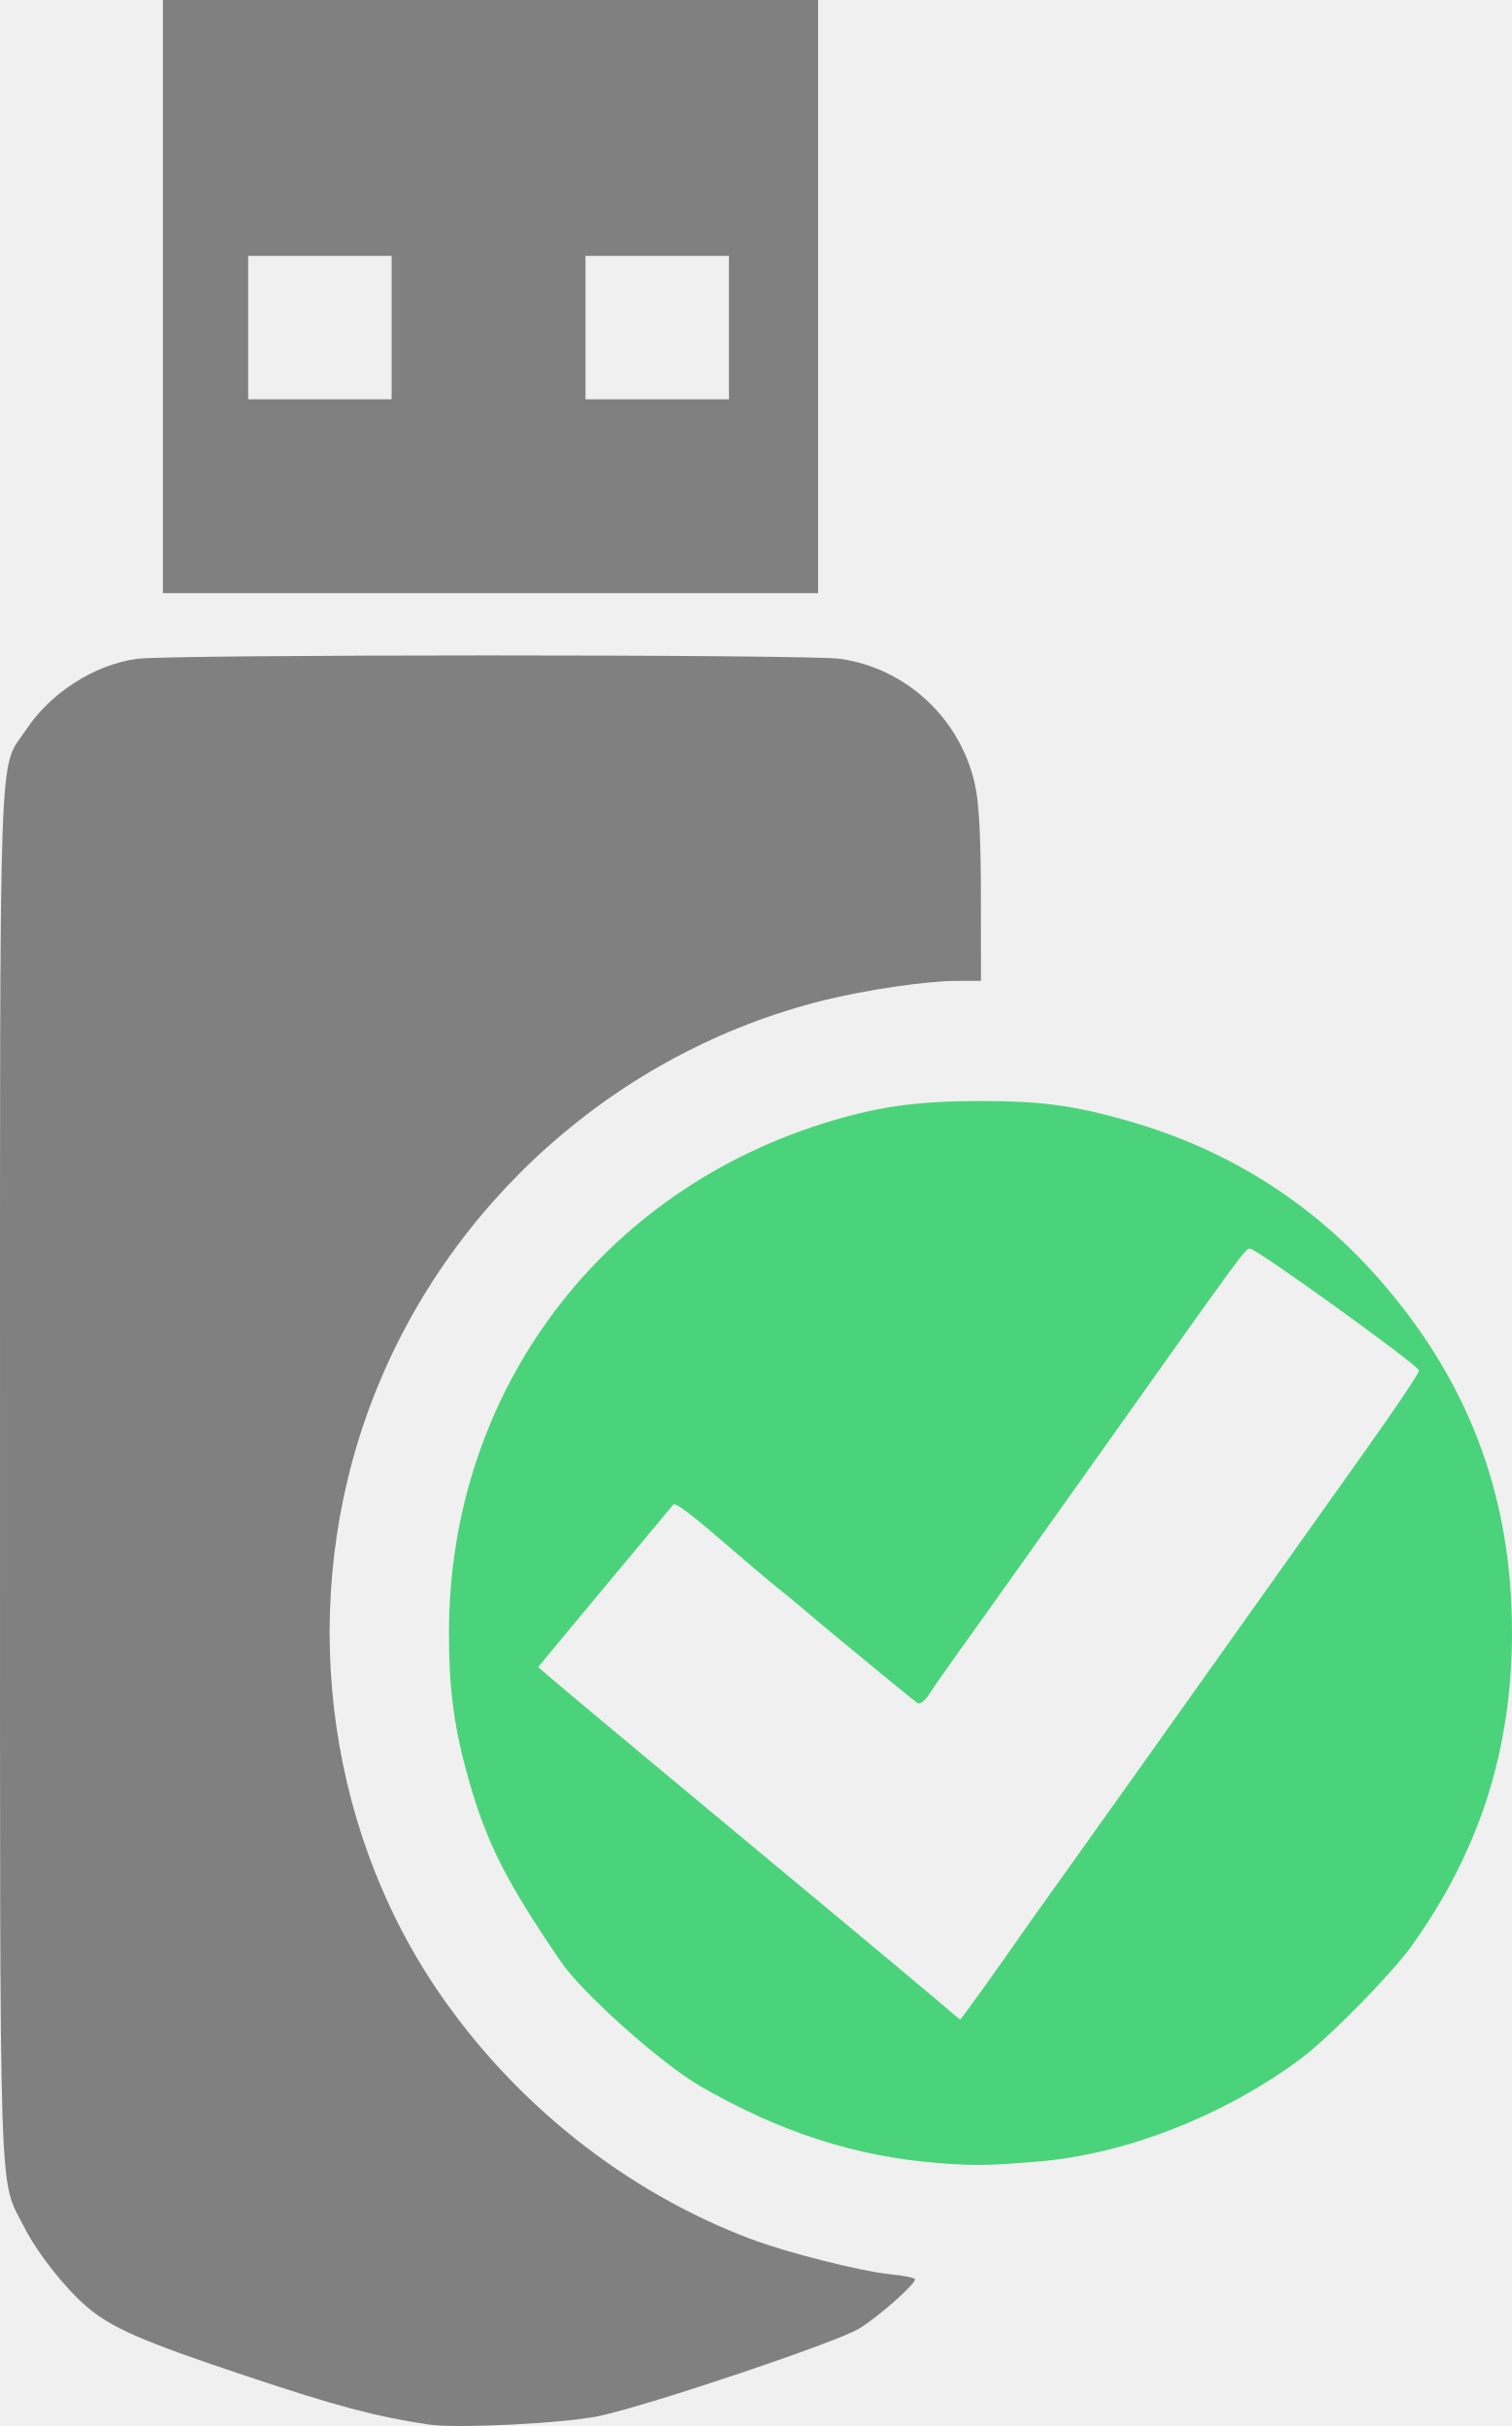
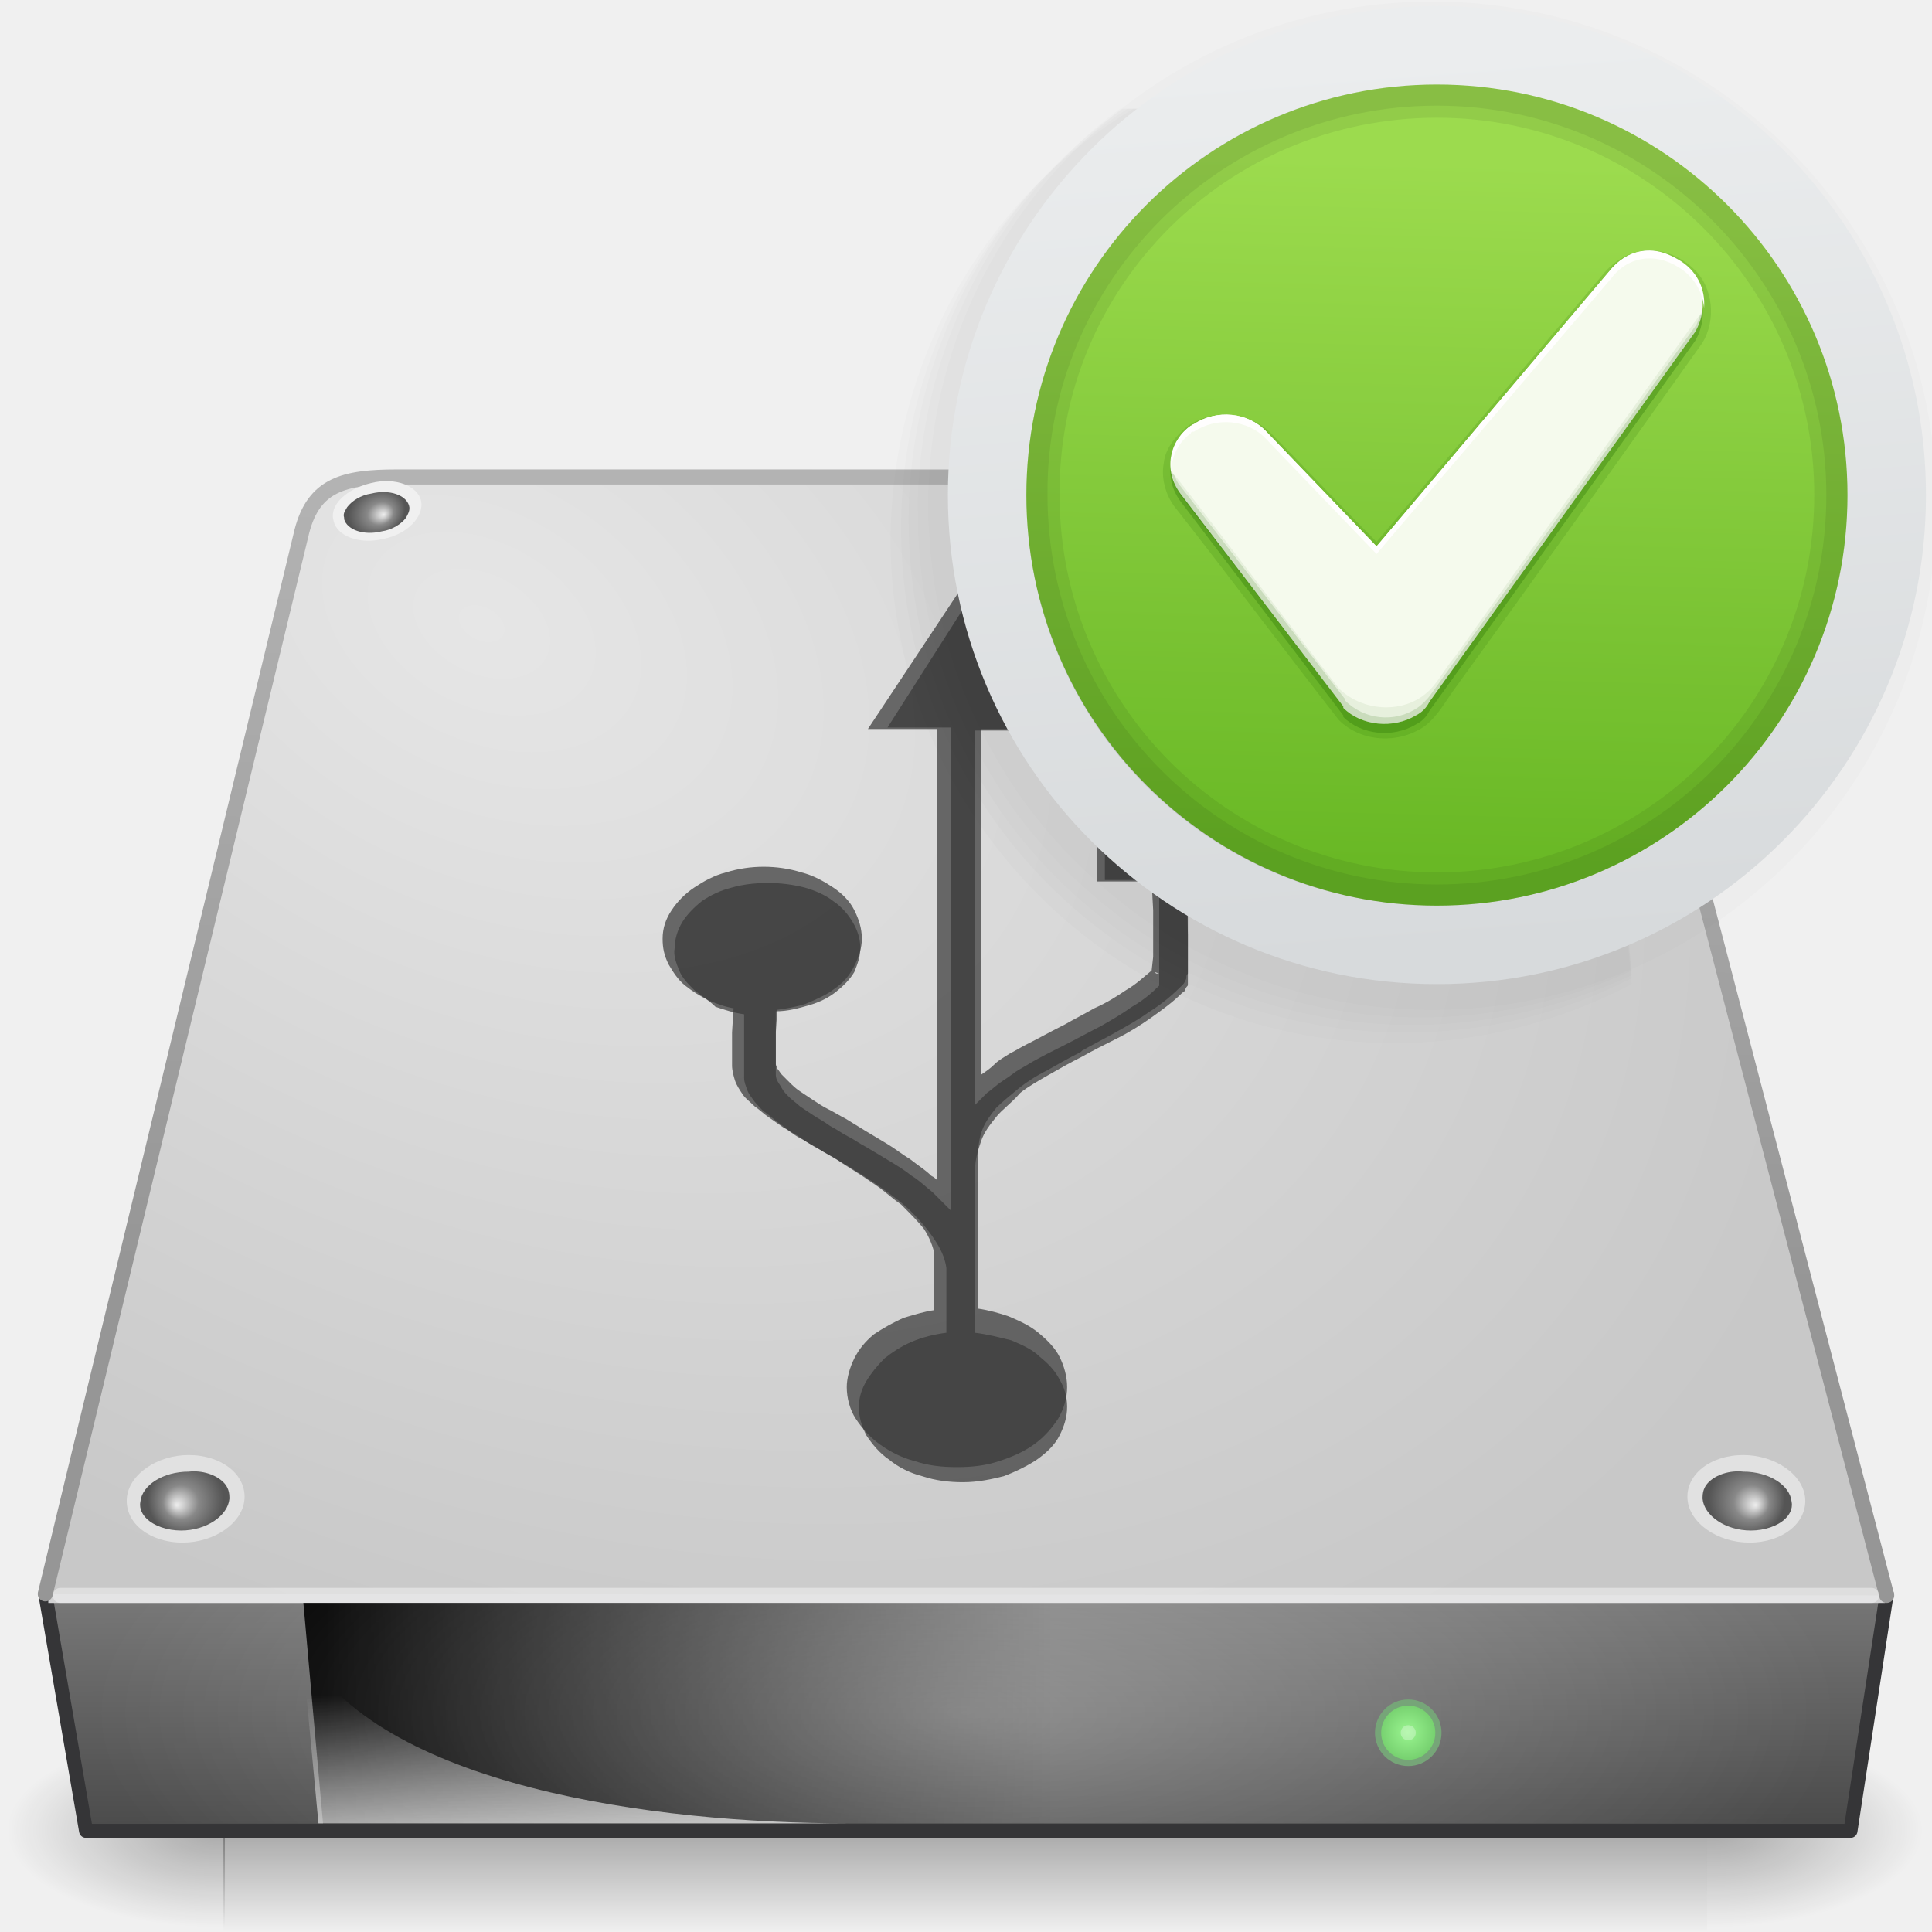
- <svg xmlns="http://www.w3.org/2000/svg" version="1.1" id="svg44" width="389.972" height="625.763" viewBox="0 0 389.972 625.763">
-   <defs id="defs48" />
-   <g id="g52" transform="translate(-19.01225,-1.445312)">
-     <path id="path71" style="fill:#808080" d="M 61.02,1.445 V 77.945 154.445 h 84.5 84.5 V 77.945 1.445 h -84.5 z m 22,66 h 18.5 18.5 v 18.5 18.5 h -18.5 -18.5 V 85.945 Z m 87,0 h 18.5 18.5 v 18.5 18.5 h -18.5 -18.5 V 85.945 Z" />
-     <path id="path65" style="fill:#4bd37b;fill-opacity:1" d="m 272.15,285.445 c -15.922,0 -25.677,1.28 -38.363,5.033 -59.676,17.655 -98.883,69.929 -98.979,131.967 -0.023,14.883 1.347,24.989 5.217,38.5 4.604,16.074 9.639,25.979 23.641,46.5 5.562,8.152 26.004,26.382 36.086,32.182 20.61,11.855 39.895,18.075 61.268,19.758 9.234,0.727 12.789,0.673 25.686,-0.387 22.523,-1.851 47.879,-11.754 67.695,-26.438 7.218,-5.348 23.453,-21.862 28.711,-29.203 17.509,-24.449 25.873,-50.607 25.873,-80.912 0,-34.323 -10.662,-63.391 -32.771,-89.342 -17.691,-20.765 -39.909,-35.03 -66.242,-42.531 -14.031,-3.997 -22.371,-5.127 -37.82,-5.127 z M 341.381,323.5 c 1.573,-0.101 43.639,30.218 43.639,31.453 0,0.667 -6.217,9.939 -13.814,20.604 -7.598,10.664 -23.867,33.564 -36.154,50.889 -12.287,17.325 -29.358,41.32 -37.936,53.322 -8.578,12.003 -16.251,22.803 -17.053,24 -0.802,1.197 -4.117,5.89 -7.367,10.428 -3.25,4.537 -5.97,8.227 -6.043,8.199 -0.073,-0.028 -2.874,-2.391 -6.225,-5.25 -3.351,-2.859 -16.176,-13.575 -28.5,-23.812 -37.96,-31.531 -67.248,-55.948 -70.752,-58.984 l -3.346,-2.898 4.318,-5.252 c 2.375,-2.888 10.144,-12.227 17.266,-20.752 7.122,-8.525 13.083,-15.673 13.246,-15.885 0.511,-0.663 4.537,2.37 13.961,10.518 5.006,4.327 10.789,9.217 12.852,10.867 2.063,1.65 4.267,3.451 4.898,4.002 4.247,3.705 30.368,25.235 31.301,25.799 0.682,0.412 1.985,-0.63 3.193,-2.553 1.123,-1.787 4.007,-5.948 6.408,-9.248 2.401,-3.3 19.376,-27.15 37.723,-53 C 340.012,323.789 340.167,323.578 341.381,323.5 Z" />
-     <path style="fill:#808080" d="m 129.52,626.823 c -13.803,-2.097 -23.589,-4.701 -47,-12.508 -26.963,-8.991 -34.966,-12.493 -41.428,-18.131 -5.635,-4.916 -12.607,-13.844 -15.867,-20.319 -6.618,-13.144 -6.204,-0.192 -6.204,-194.133 0,-195.542 -0.504,-181.169 6.729,-192.065 6.328,-9.534 17.452,-16.678 28.446,-18.267 8.201,-1.186 173.376,-1.197 181.567,-0.012 17.192,2.487 31.154,15.633 34.781,32.749 1,4.719 1.448,13.483 1.46,28.558 l 0.017,21.75 -6.25,0.006 c -7.714,0.007 -23.533,2.327 -34.455,5.053 -53.348,13.314 -97.506,52.802 -116.795,104.441 -18.673,49.991 -12.113,107.412 17.222,150.739 19.71,29.112 48.576,52.066 80.779,64.237 9.442,3.569 28.321,8.348 36.134,9.149 3.501,0.359 6.366,0.944 6.366,1.302 0,1.352 -9.705,9.887 -14.514,12.765 -5.977,3.577 -53.986,19.711 -66.901,22.483 -8.847,1.899 -36.869,3.3 -44.084,2.204 z" id="path56" />
+ <svg xmlns="http://www.w3.org/2000/svg" version="1.1" id="svg2" x="0px" y="0px" viewBox="0 0 128 128" style="enable-background:new 0 0 128 128;" xml:space="preserve">
+   <style type="text/css">
+ 	.st0{opacity:0.3;fill:url(#rect2723_1_);enable-background:new    ;}
+ 	.st1{opacity:0.3;fill:url(#path2725_1_);enable-background:new    ;}
+ 	.st2{opacity:0.3;fill:url(#path2727_1_);enable-background:new    ;}
+ 	.st3{fill:url(#rect6431_1_);stroke:#353537;stroke-width:0.928;stroke-linecap:round;stroke-linejoin:round;}
+ 	.st4{fill:#D2D2D3;}
+ 	.st5{fill:url(#path6345_1_);stroke:url(#path6345_2_);stroke-width:0.996;stroke-linecap:round;stroke-linejoin:round;}
+ 	.st6{opacity:0.4;fill:none;stroke:#FFFFFF;stroke-linecap:round;enable-background:new    ;}
+ 	.st7{fill:#E1E1E1;}
+ 	.st8{fill:url(#path9009_1_);}
+ 	.st9{fill:#F0F0F0;}
+ 	.st10{fill:url(#path9021_1_);}
+ 	.st11{fill:url(#path9027_1_);}
+ 	.st12{fill:url(#rect8993_1_);}
+ 	.st13{opacity:0.811;fill:url(#path8995_1_);enable-background:new    ;}
+ 	.st14{fill:url(#path9093_1_);}
+ 	.st15{opacity:0.3;fill:url(#rect6300-3_1_);enable-background:new    ;}
+ 	.st16{opacity:0.722;fill:#393939;enable-background:new    ;}
+ 	.st17{fill:url(#path4176_1_);stroke:#76A578;stroke-width:0.41;stroke-linecap:round;stroke-linejoin:round;}
+ 	.st18{fill:#FFFFFF;fill-opacity:0.297;}
+ 	.st19{fill-opacity:1.520913e-02;}
+ 	.st20{fill-opacity:1.520912e-02;}
+ 	.st21{fill:url(#path4169_1_);}
+ 	.st22{opacity:0.99;fill:url(#path4297_1_);enable-background:new    ;}
+ 	.st23{fill-opacity:6.844106e-02;}
+ 	.st24{opacity:0.15;fill:#206B00;enable-background:new    ;}
+ 	.st25{opacity:0.3;fill:#206B00;enable-background:new    ;}
+ 	.st26{fill:#F5FAED;}
+ 	.st27{opacity:7.000000e-02;fill:#206B00;enable-background:new    ;}
+ 	.st28{fill:#FFFEFE;}
+ </style>
+   <g id="layer1">
+     <linearGradient id="rect2723_1_" gradientUnits="userSpaceOnUse" x1="2296.072" y1="6712.214" x2="2296.072" y2="6949.242" gradientTransform="matrix(0.2086 0 0 5.625201e-02 -415.0106 -262.9089)">
+       <stop offset="0" style="stop-color:#000000;stop-opacity:0" />
+       <stop offset="0.5" style="stop-color:#000000" />
+       <stop offset="1" style="stop-color:#000000;stop-opacity:0" />
+     </linearGradient>
+     <rect id="rect2723" x="14.8" y="114.7" class="st0" width="98.3" height="13.3" />
+     <radialGradient id="path2725_1_" cx="4248.473" cy="6829.334" r="114.332" gradientTransform="matrix(0.1225 0 0 5.625201e-02 -407.044 -262.9089)" gradientUnits="userSpaceOnUse">
+       <stop offset="0" style="stop-color:#000000" />
+       <stop offset="1" style="stop-color:#000000;stop-opacity:0" />
+     </radialGradient>
+     <path id="path2725" class="st1" d="M113.1,114.7V128c6.2,0,14.9-3,14.9-6.7C128,117.7,121.1,114.7,113.1,114.7z" />
+     <radialGradient id="path2727_1_" cx="-4076.902" cy="6829.334" r="114.332" gradientTransform="matrix(-0.1225 0 0 5.625201e-02 -484.956 -262.9089)" gradientUnits="userSpaceOnUse">
+       <stop offset="0" style="stop-color:#000000" />
+       <stop offset="1" style="stop-color:#000000;stop-opacity:0" />
+     </radialGradient>
+     <path id="path2727" class="st2" d="M14.9,114.7V128C8.7,128,0,125,0,121.3C0,117.7,6.9,114.7,14.9,114.7z" />
+     <linearGradient id="rect6431_1_" gradientUnits="userSpaceOnUse" x1="-297.536" y1="218.655" x2="-297.475" y2="227.439" gradientTransform="matrix(2.7798 0 0 2.0107 891.0825 -334.988)">
+       <stop offset="0" style="stop-color:#7A7A7A" />
+       <stop offset="1" style="stop-color:#474747" />
+     </linearGradient>
+     <path id="rect6431" class="st3" d="M3,105.6h122l-2.4,15.7H5.7L3,105.6L3,105.6z" />
+     <rect id="rect6381" x="3.2" y="103.5" class="st4" width="121.7" height="2.7" />
+     <radialGradient id="path6345_1_" cx="-354.272" cy="38.291" r="22.495" gradientTransform="matrix(3.8158 1.955 -1.2975 2.592 1433.422 634.684)" gradientUnits="userSpaceOnUse">
+       <stop offset="0" style="stop-color:#E6E6E6" />
+       <stop offset="1" style="stop-color:#C8C8C8" />
+     </radialGradient>
+     <linearGradient id="path6345_2_" gradientUnits="userSpaceOnUse" x1="-301.9" y1="157.443" x2="-301.647" y2="138.105" gradientTransform="matrix(2.7717 0 0 2.8041 901.0489 -356.9253)">
+       <stop offset="0" style="stop-color:#969696" />
+       <stop offset="1" style="stop-color:#B4B4B4" />
+     </linearGradient>
+     <path id="path6345" class="st5" d="M125,105.7l-18.4-70.5c-0.5-2-3.2-3.6-5.5-3.6H26.3c-3.5,0-5.5,0.5-6.3,3.6L3,105.6" />
+     <path id="path7046" class="st6" d="M124,105.7H4" />
+     <path id="path9007" class="st7" d="M16.2,99.3c-0.1,1.6-2,2.9-4.1,2.9c-2.2,0-3.8-1.3-3.7-2.9s2-2.9,4.1-2.9   C14.7,96.4,16.3,97.7,16.2,99.3L16.2,99.3z" />
+     <radialGradient id="path9009_1_" cx="-904.715" cy="463.85" r="2.502" fx="-904.128" fy="464.252" gradientTransform="matrix(-1.0069 0 0 0.9756 -898.6661 -353.204)" gradientUnits="userSpaceOnUse">
+       <stop offset="0" style="stop-color:#EEEEEE" />
+       <stop offset="0.16" style="stop-color:#CECECE" />
+       <stop offset="0.468" style="stop-color:#888888" />
+       <stop offset="1" style="stop-color:#555555" />
+     </radialGradient>
+     <path id="path9009" class="st8" d="M14.8,98.2c0.2,0.2,0.4,0.5,0.4,1v0.1c-0.1,1.1-1.5,2.1-3.2,2.1c-0.9,0-1.8-0.3-2.3-0.8   c-0.2-0.2-0.5-0.6-0.4-1.1c0.1-1.1,1.5-2,3.2-2C13.4,97.4,14.3,97.7,14.8,98.2L14.8,98.2L14.8,98.2L14.8,98.2z" />
+     <path id="path9019" class="st9" d="M22.1,34.5c0.2,1,1.7,1.6,3.3,1.2c1.6-0.3,2.7-1.5,2.5-2.5s-1.7-1.6-3.3-1.2   C22.9,32.4,21.8,33.5,22.1,34.5z" />
+     <radialGradient id="path9021_1_" cx="205.115" cy="818.897" r="2.501" fx="205.702" fy="819.299" gradientTransform="matrix(0.7478 -0.1586 8.422800e-02 0.63 -197.3979 -449.4363)" gradientUnits="userSpaceOnUse">
+       <stop offset="0" style="stop-color:#EEEEEE" />
+       <stop offset="0.16" style="stop-color:#CECECE" />
+       <stop offset="0.468" style="stop-color:#888888" />
+       <stop offset="1" style="stop-color:#555555" />
+     </radialGradient>
+     <path id="path9021" class="st10" d="M23,33.6c-0.1,0.2-0.3,0.4-0.2,0.7c0,0,0,0,0,0.1c0.2,0.7,1.3,1.1,2.5,0.8   c0.7-0.1,1.3-0.5,1.6-0.9c0.1-0.2,0.3-0.5,0.2-0.8c-0.2-0.7-1.3-1.1-2.5-0.8C23.9,32.8,23.3,33.2,23,33.6L23,33.6L23,33.6z" />
+     <path id="path9025" class="st7" d="M98.2,33.4c0,1,1.3,2.1,2.9,2.4c1.6,0.3,3-0.3,3-1.3s-1.3-2.1-2.9-2.4   C99.5,31.8,98.2,32.4,98.2,33.4z" />
+     <radialGradient id="path9027_1_" cx="319.353" cy="518.236" r="2.502" fx="319.94" fy="518.638" gradientTransform="matrix(0.7565 0.1411 -7.792703e-02 0.613 -100.1163 -328.8096)" gradientUnits="userSpaceOnUse">
+       <stop offset="0" style="stop-color:#EEEEEE" />
+       <stop offset="0.16" style="stop-color:#CECECE" />
+       <stop offset="0.468" style="stop-color:#888888" />
+       <stop offset="1" style="stop-color:#555555" />
+     </radialGradient>
+     <path id="path9027" class="st11" d="M99.3,32.9c-0.2,0.1-0.4,0.3-0.4,0.6c0,0,0,0,0,0.1c0,0.7,1,1.5,2.2,1.7   c0.7,0.1,1.4,0.1,1.8-0.2c0.2-0.1,0.4-0.3,0.4-0.6c0-0.7-1-1.5-2.2-1.7C100.4,32.5,99.7,32.6,99.3,32.9L99.3,32.9L99.3,32.9   L99.3,32.9z" />
+     <linearGradient id="rect8993_1_" gradientUnits="userSpaceOnUse" x1="-321.419" y1="167.667" x2="-304.217" y2="167.667" gradientTransform="matrix(2.8154 0 0 2.6966 926.3511 -338.6319)">
+       <stop offset="0" style="stop-color:#000000" />
+       <stop offset="1" style="stop-color:#000000;stop-opacity:0" />
+     </linearGradient>
+     <path id="rect8993" class="st12" d="M20.1,106.2h49.8v14.6H21.4L20.1,106.2z" />
+     <linearGradient id="path8995_1_" gradientUnits="userSpaceOnUse" x1="-311.905" y1="156.44" x2="-311.96" y2="153.076" gradientTransform="matrix(2.7759 0 0 2.9914 903.975 -345.8907)">
+       <stop offset="0" style="stop-color:#EEEEEE" />
+       <stop offset="1" style="stop-color:#EEEEEE;stop-opacity:0" />
+     </linearGradient>
+     <path id="path8995" class="st13" d="M21.1,120.8L20,109.1c5,9.3,23.5,11.7,36.1,11.7H21.1L21.1,120.8z" />
+     <path id="path9091" class="st7" d="M111.8,99.3c0.1,1.6,2,2.9,4.1,2.9c2.2,0,3.8-1.3,3.7-2.9c-0.1-1.6-2-2.9-4.1-2.9   C113.3,96.4,111.7,97.7,111.8,99.3L111.8,99.3z" />
+     <radialGradient id="path9093_1_" cx="108.318" cy="463.85" r="2.502" fx="108.906" fy="464.252" gradientTransform="matrix(1.0069 0 0 0.9756 6.6661 -353.204)" gradientUnits="userSpaceOnUse">
+       <stop offset="0" style="stop-color:#EEEEEE" />
+       <stop offset="0.16" style="stop-color:#CECECE" />
+       <stop offset="0.468" style="stop-color:#888888" />
+       <stop offset="1" style="stop-color:#555555" />
+     </radialGradient>
+     <path id="path9093" class="st14" d="M113.2,98.2c-0.2,0.2-0.4,0.5-0.4,1v0.1c0.1,1.1,1.5,2.1,3.2,2.1c0.9,0,1.8-0.3,2.3-0.8   c0.2-0.2,0.5-0.6,0.4-1.1c-0.1-1.1-1.5-2-3.2-2C114.6,97.4,113.7,97.7,113.2,98.2L113.2,98.2L113.2,98.2L113.2,98.2z" />
+     <radialGradient id="rect6300-3_1_" cx="-304.475" cy="375.186" r="20.497" gradientTransform="matrix(2.8095 0 0 1.0714 919.4224 -288.4914)" gradientUnits="userSpaceOnUse">
+       <stop offset="0" style="stop-color:#FFFFFF" />
+       <stop offset="1" style="stop-color:#FFFFFF;stop-opacity:0" />
+     </radialGradient>
+     <rect id="rect6300-3" x="6.4" y="106.2" class="st15" width="115.2" height="14.6" />
+   </g>
+   <g>
+     <path class="st16" d="M83.8,58.4l-0.1-8h-11v8h3.6l0.1,1.9c0,0.2,0,0.4,0,0.7c0,0.2,0,0.4,0,0.7c0,0.2,0,0.4,0,0.6   c0,0.2,0,0.4,0,0.6c0,0.2,0,0.4,0,0.5l-0.1,0.9l0,0c-0.5,0.4-1,0.9-1.7,1.3c-0.6,0.4-1.2,0.8-2.1,1.2c-0.7,0.4-1.3,0.7-2,1.1   L70.3,68c-0.8,0.4-1.5,0.8-2.3,1.2c-0.4,0.2-0.7,0.4-1.1,0.6c-0.3,0.2-0.7,0.4-1,0.7S65.3,71,65,71.2V48.3h4.8l-6-9.5l-6.3,9.5h4.6   v29.9c-0.1-0.1-0.2-0.2-0.4-0.3c-0.4-0.4-0.9-0.7-1.4-1.1c-0.5-0.3-1-0.7-1.5-1s-1-0.6-1.5-0.9L56,74.1c-0.4-0.2-0.7-0.4-1.1-0.6   c-0.4-0.2-0.7-0.4-1-0.6s-0.6-0.4-0.9-0.6c-0.3-0.2-0.5-0.4-0.7-0.6s-0.3-0.3-0.5-0.5c-0.1-0.1-0.2-0.3-0.3-0.4   c0-0.1-0.1-0.2-0.1-0.3c0-0.4,0-0.8,0-1.1c0-0.3,0-0.7,0-1l0.1-1.5c0.7-0.1,1.3-0.2,1.9-0.4c0.7-0.3,1.4-0.6,1.9-1   c0.6-0.4,1-0.9,1.3-1.5s0.5-1.2,0.5-1.8c0-0.7-0.2-1.3-0.5-1.9c-0.3-0.6-0.8-1.1-1.4-1.5c-0.6-0.4-1.3-0.8-2.1-1   c-1.6-0.5-3.4-0.5-5,0c-0.8,0.2-1.5,0.6-2.1,1s-1.1,0.9-1.5,1.5s-0.6,1.2-0.6,1.9c0,0.6,0.1,1.1,0.4,1.7c0.3,0.5,0.6,1,1.1,1.4   s1,0.7,1.6,1c0.5,0.2,1,0.4,1.6,0.5l-0.1,1.6c0,0.3,0,0.7,0,1c0,0.4,0,0.7,0,1.2c0,0.3,0.1,0.7,0.2,1c0.1,0.3,0.3,0.6,0.5,0.9   s0.5,0.5,0.8,0.8c0.3,0.2,0.6,0.5,0.9,0.7c0.3,0.2,0.7,0.5,1,0.7c0.4,0.2,0.7,0.5,1.1,0.7c0.4,0.2,0.8,0.5,1.2,0.7l1.2,0.7   c0.9,0.6,1.6,1,2.3,1.5c0.8,0.5,1.4,1.1,2,1.5c0.6,0.6,1.1,1.1,1.5,1.6c0.4,0.6,0.6,1.2,0.7,1.6v3.8c-0.7,0.1-1.3,0.3-2,0.5   c-0.7,0.3-1.4,0.7-2,1.1c-0.6,0.5-1,1-1.3,1.6s-0.5,1.3-0.5,1.9c0,0.7,0.2,1.5,0.6,2.1c0.4,0.6,0.9,1.2,1.6,1.7   c0.7,0.5,1.5,0.9,2.3,1.1c0.9,0.3,1.8,0.4,2.8,0.4s1.9-0.1,2.8-0.4s1.6-0.6,2.3-1.1c0.7-0.5,1.2-1.1,1.6-1.7   c0.4-0.7,0.6-1.4,0.6-2.1s-0.2-1.4-0.5-2s-0.8-1.1-1.4-1.6s-1.3-0.8-2-1.1c-0.6-0.2-1.3-0.4-2-0.5v-3.9v-6.3c0-0.6,0.1-1.2,0.3-1.7   c0.2-0.5,0.5-0.9,0.9-1.4c0.4-0.4,0.9-0.8,1.5-1.3c0.5-0.4,1.1-0.8,1.9-1.2c0.7-0.4,1.4-0.8,2.2-1.2l0.1-0.1   c0.7-0.4,1.5-0.8,2.2-1.2c0.9-0.5,1.6-0.9,2.3-1.4c0.8-0.5,1.5-1.1,2.1-1.7c0.1-0.1,0.2-0.2,0.2-0.3c0.1-0.1,0.1-0.2,0.1-0.3   c0-0.1,0.1-0.2,0.1-0.2v-0.2c0-0.1,0-0.2,0-0.2c0-0.1,0-0.2,0-0.3v-0.6c0-0.2,0-0.4,0-0.6c0-0.2,0-0.4,0-0.7L78.6,58h5.2V58.4z    M76.8,58.1L76.8,58.1L76.8,58.1L76.8,58.1z M76.8,64.5h-0.2l-0.1-0.1L76.8,64.5z" />
+     <path class="st16" d="M63.9,40.2l5.1,8.2h-4.4v24.8c0.3-0.3,0.5-0.5,0.8-0.8c0.3-0.2,0.6-0.5,0.9-0.7s0.6-0.4,1-0.7   c0.3-0.2,0.7-0.4,1-0.6c0.7-0.4,1.5-0.8,2.3-1.2c0.8-0.4,1.5-0.8,2.3-1.2c0.7-0.4,1.4-0.8,2.1-1.3c0.7-0.4,1.3-0.9,1.8-1.4l0,0   c0,0,0,0,0-0.1v-0.1V65c0-0.1,0-0.1,0-0.2s0-0.1,0-0.2s0-0.2,0-0.2c0-0.1,0-0.2,0-0.3c0-0.2,0-0.4,0-0.6c0-0.2,0-0.4,0-0.6   c0-0.2,0-0.4,0-0.7c0-0.2,0-0.4,0-0.7c0-0.2,0-0.5,0-0.7s0-0.4,0-0.7c0-0.2,0-0.4,0-0.6c0-0.2,0-0.4,0-0.6c0-0.1,0-0.1,0-0.2   c0-0.1,0-0.1,0-0.2v-0.1v-0.1h-3.6v-7.1h10l0.1,7.1h-4.6c0,0.1,0,0.1,0,0.1v0.1v0.1c0,0.1,0,0.1,0,0.2c0,0.2,0,0.4,0,0.6   c0,0.2,0,0.4,0,0.6c0,0.2,0,0.4,0,0.7c0,0.2,0,0.5,0,0.7s0,0.5,0,0.7s0,0.5,0,0.7s0,0.4,0,0.6c0,0.2,0,0.4,0,0.6c0,0.1,0,0.2,0,0.3   c0,0.1,0,0.2,0,0.3c0,0.1,0,0.2,0,0.2c0,0.1,0,0.2,0,0.2c0,0.1,0,0.1,0,0.2s0,0.1-0.1,0.2c0,0.1-0.1,0.1-0.1,0.2s-0.1,0.1-0.2,0.2   c-0.6,0.6-1.3,1.1-2,1.6s-1.5,1-2.3,1.4s-1.6,0.8-2.3,1.2c-0.8,0.4-1.5,0.8-2.2,1.2c-0.7,0.4-1.4,0.8-1.9,1.2   C67,73.1,66.4,73.5,66,74s-0.8,1-1,1.6s-0.4,1.2-0.4,1.9v6.4v4.4c0.8,0.1,1.6,0.3,2.4,0.5c0.7,0.3,1.4,0.6,1.9,1.1   c0.5,0.4,1,0.9,1.3,1.5c0.3,0.5,0.5,1.1,0.5,1.8c0,0.7-0.2,1.3-0.5,1.9s-0.8,1.1-1.5,1.6c-0.6,0.4-1.4,0.8-2.2,1.1   c-0.8,0.2-1.7,0.4-2.7,0.4c-0.9,0-1.8-0.1-2.7-0.4c-0.8-0.2-1.6-0.6-2.2-1.1c-0.6-0.4-1.1-1-1.5-1.6c-0.3-0.6-0.5-1.2-0.5-1.9   c0-0.6,0.2-1.2,0.5-1.7s0.7-1,1.2-1.5c0.5-0.4,1.1-0.8,1.8-1.1c0.7-0.3,1.5-0.5,2.3-0.6V84c-0.1-0.7-0.4-1.3-0.8-1.9   c-0.4-0.6-0.9-1.2-1.5-1.8c-0.6-0.6-1.3-1.1-2-1.6s-1.5-1-2.3-1.5c-0.4-0.2-0.8-0.5-1.2-0.7s-0.8-0.5-1.2-0.7s-0.7-0.5-1.1-0.7   c-0.4-0.2-0.7-0.5-1-0.7s-0.6-0.5-0.9-0.7c-0.3-0.2-0.5-0.5-0.7-0.7c-0.2-0.3-0.4-0.5-0.5-0.8s-0.2-0.5-0.2-0.8c0-0.4,0-0.8,0-1.2   c0-0.4,0-0.7,0-1s0-0.6,0-1c0-0.3,0-0.7,0-1c-0.7-0.1-1.3-0.3-1.9-0.5C47,66.3,46.5,66,46,65.6c-0.4-0.4-0.8-0.8-1-1.3   s-0.4-1-0.3-1.5c0-0.6,0.2-1.2,0.5-1.7s0.8-1,1.3-1.4c0.6-0.4,1.2-0.7,2-0.9c0.7-0.2,1.5-0.3,2.4-0.3c0.8,0,1.6,0.1,2.4,0.3   c0.7,0.2,1.4,0.5,1.9,0.9c0.6,0.4,1,0.9,1.3,1.4s0.5,1.1,0.5,1.7c0,0.6-0.2,1.1-0.4,1.6c-0.3,0.5-0.7,0.9-1.2,1.3s-1.1,0.7-1.8,0.9   c-0.7,0.2-1.4,0.4-2.2,0.4c0,0.4,0,0.7,0,1s0,0.6,0,1c0,0.3,0,0.6,0,1c0,0.3,0,0.7,0,1.1c0,0.2,0,0.3,0.1,0.5s0.2,0.3,0.3,0.5   s0.3,0.4,0.5,0.6s0.5,0.4,0.7,0.6c0.3,0.2,0.6,0.4,0.9,0.6c0.3,0.2,0.7,0.4,1.1,0.7c0.4,0.2,0.8,0.5,1.2,0.7s0.8,0.5,1.2,0.7   c0.5,0.3,1,0.6,1.5,0.9s1,0.6,1.5,1c0.5,0.3,0.9,0.7,1.4,1.1c0.4,0.4,0.8,0.8,1.2,1.2v-32h-4.2L63.9,40.2z" />
+   </g>
+   <radialGradient id="path4176_1_" cx="240.345" cy="564.225" r="2.397" gradientTransform="matrix(0.8198 0 0 0.8198 -103.7713 -347.7929)" gradientUnits="userSpaceOnUse">
+     <stop offset="0" style="stop-color:#9AF590" />
+     <stop offset="1" style="stop-color:#74CE6D" />
+   </radialGradient>
+   <circle id="path4176" class="st17" cx="93.3" cy="114.8" r="2" />
+   <circle id="path4188" class="st18" cx="93.3" cy="114.8" r="0.5" />
+   <g id="g4195">
+     <circle id="circle4183" class="st19" cx="94.9" cy="33.5" r="33.4" />
+     <path id="circle4187" class="st20" d="M74.2,7.2C65.8,13.5,60.8,23.4,60.8,34c0,18.4,14.9,33.4,33.4,33.4l0,0   c4.8,0,9.5-1.1,13.9-3.1l-5.2-52.4c-0.3-2.6-2.1-4.7-4.7-4.7C98.2,7.2,74.2,7.2,74.2,7.2z" />
+     <path id="circle4191" class="st20" d="M74.7,7.2c-9.4,6.2-15,16.6-15,27.8c0,18.4,14.9,33.4,33.4,33.4l0,0c5.2,0,10.3-1.2,15-3.6   l-5.2-53c-0.3-2.6-2.1-4.7-4.7-4.7L74.7,7.2L74.7,7.2z" />
+     <path id="circle4193" class="st20" d="M75.1,7.2c-10,6-16,16.8-16.1,28.5c0,18.4,15,33.4,33.4,33.4c5.5,0,10.9-1.4,15.7-3.9   l-5.3-53.3c-0.3-2.6-2.1-4.7-4.7-4.7C98.1,7.2,75.1,7.2,75.1,7.2z" />
+   </g>
+   <path id="circle4189" class="st20" d="M74.4,7.2c-8.9,6.2-14.2,16.4-14.2,27.3c0,18.4,14.9,33.4,33.4,33.4c5,0,10-1.2,14.5-3.3  l-5.2-52.7c-0.3-2.6-2.1-4.7-4.7-4.7C98.2,7.2,74.4,7.2,74.4,7.2z" />
+   <linearGradient id="path4169_1_" gradientUnits="userSpaceOnUse" x1="50.611" y1="322.224" x2="54.925" y2="376.396" gradientTransform="matrix(1.0976 0 0 1.0976 37.3252 -350.0588)">
+     <stop offset="0" style="stop-color:#EBEDEE" />
+     <stop offset="1" style="stop-color:#D7DADC" />
+   </linearGradient>
+   <circle id="path4169" class="st21" cx="95.2" cy="32.8" r="32.4" />
+   <linearGradient id="path4297_1_" gradientUnits="userSpaceOnUse" x1="94.574" y1="407.182" x2="95.768" y2="360.681" gradientTransform="matrix(1 0 0 1 0 -350)">
+     <stop offset="0" style="stop-color:#68B723" />
+     <stop offset="1" style="stop-color:#9BDB4D" />
+   </linearGradient>
+   <circle id="path4297" class="st22" cx="95.2" cy="32.8" r="27.2" />
+   <path id="circle4307" class="st23" d="M95.2,5.6C80.1,5.6,68,17.8,68,32.8C68,47.9,80.1,60,95.2,60c15,0,27.2-12.2,27.2-27.2  C122.4,17.8,110.2,5.6,95.2,5.6z M95.2,7.8c13.8,0,25,11.2,25,25l0,0c0,13.8-11.2,25-25,25l0,0c-13.8,0-25-11.2-25-25l0,0  C70.1,19,81.3,7.8,95.2,7.8L95.2,7.8z" />
+   <path id="circle4311" class="st23" d="M95.2,5.6C80.1,5.6,68,17.8,68,32.8C68,47.9,80.1,60,95.2,60c15,0,27.2-12.2,27.2-27.2  C122.4,17.8,110.2,5.6,95.2,5.6z M95.2,7C109.4,7,121,18.6,121,32.8l0,0c0,14.3-11.6,25.8-25.8,25.8l0,0  c-14.3,0-25.8-11.6-25.8-25.8l0,0C69.3,18.6,80.9,7,95.2,7L95.2,7z" />
+   <g>
+     <path id="path859-59-98-9-4-7-9-0-31-1-79-2" class="st24" d="M109,16.6c-1.2,0.1-2.2,0.8-2.9,1.7c-5,5.9-9.9,11.7-14.9,17.6   c-2.4-2.4-4.7-4.9-7.1-7.3c-1.5-1.4-3.9-1.5-5.5-0.3c-0.7,0.6-1.4,1.4-1.5,2.4c-0.2,1.1,0.2,2.3,0.9,3.1c3.6,4.6,7.1,9.3,10.7,13.9   c1.5,1.5,4,1.6,5.7,0.4c0.9-0.7,1.4-1.7,2-2.5c5.5-7.6,11-15.3,16.4-22.9c0.9-1.5,0.7-3.6-0.5-4.8C111.4,17,110.2,16.5,109,16.6z" />
+     <path id="path859-59-98-9-4-7-9-0-31-1-79" class="st25" d="M106.6,18.5L91.2,36.7l-7.3-7.6v0c-1.2-1.3-3.3-1.5-4.8-0.5   c-0.1,0-0.1,0.1-0.2,0.1c-1.5,1.1-1.8,3-0.7,4.5L89,47.4c0,0,0,0,0,0.1c1.2,1.2,3.3,1.4,4.8,0.5c0,0,0,0,0,0   c0.4-0.2,0.7-0.5,0.9-0.9c5.9-8.2,17.6-24.5,17.6-24.5c1-1.7,0.5-3.8-1.2-4.8C109.5,16.7,107.8,17,106.6,18.5L106.6,18.5z" />
+     <path id="path859-59-98-9-4-7-9-0-31-1" class="st26" d="M106.6,18L91.2,36.2l-7.3-7.6v0c-1.2-1.3-3.3-1.5-4.8-0.5   c-0.1,0-0.1,0.1-0.2,0.1c-1.5,1.1-1.8,3-0.7,4.5L89,46.8c0,0,0,0,0,0.1c1.2,1.2,3.3,1.4,4.8,0.5c0,0,0,0,0,0   c0.4-0.2,0.7-0.5,0.9-0.9c5.9-8.2,17.6-24.5,17.6-24.5c1-1.7,0.5-3.8-1.2-4.8C109.5,16.2,107.8,16.5,106.6,18L106.6,18z" />
+     <path id="path859-59-98-9-4-7-9-0-31-1-5" class="st27" d="M112.8,20.6C112.8,20.6,112.8,20.6,112.8,20.6   c-5.5,7.7-11,15.3-16.4,22.9c-0.7,0.8-1.2,1.9-2,2.5c-1.6,1.3-4.2,1.1-5.7-0.4c-3.6-4.6-7.1-9.3-10.7-13.9   c-0.2-0.2-0.3-0.4-0.5-0.6c0.1,0.6,0.3,1.1,0.6,1.6L89,46.8c0,0,0,0,0,0.1c1.2,1.2,3.3,1.4,4.8,0.5c0,0,0,0,0,0   c0.4-0.2,0.7-0.5,0.9-0.9c5.9-8.2,17.6-24.5,17.6-24.5C112.6,21.5,112.8,21.1,112.8,20.6z" />
+     <path id="path859-59-98-9-4-7-9-0-31-1-5-2" class="st28" d="M109.3,16.6c-1,0-1.9,0.4-2.7,1.4h0L91.2,36.2l-7.3-7.6v0   c-1.2-1.3-3.3-1.5-4.8-0.5c-0.1,0-0.1,0.1-0.2,0.1c-1,0.7-1.4,1.8-1.3,2.8c0.1-0.9,0.5-1.7,1.3-2.3c0-0.1,0.1-0.1,0.2-0.1   c1.5-1,3.6-0.8,4.8,0.5v0l7.3,7.6l15.5-18.2h0c1.1-1.5,2.9-1.8,4.5-0.8c1,0.6,1.6,1.6,1.7,2.7c0.1-1.3-0.5-2.5-1.7-3.2   C110.5,16.8,109.9,16.6,109.3,16.6L109.3,16.6z" />
+     <path id="path859-59-98-9-4-7-9-0-31-1-2" class="st24" d="M112.8,20.7c-0.1,0.1-0.2,0.2-0.2,0.3c-0.1,0.2-0.1,0.3-0.2,0.5   c0,0-11.7,16.3-17.6,24.5c-0.2,0.3-0.6,0.7-0.9,0.9c0,0,0,0,0,0c-1.5,1-3.5,0.8-4.8-0.5c0,0,0,0,0-0.1L78.2,32.2   c-0.2-0.2-0.3-0.5-0.4-0.7c-0.1-0.1-0.2-0.2-0.2-0.3c0.1,0.6,0.3,1.1,0.6,1.6L89,46.8c0,0,0,0,0,0.1c1.2,1.2,3.3,1.4,4.8,0.5   c0,0,0,0,0,0c0.4-0.2,0.7-0.5,0.9-0.9c5.9-8.2,17.6-24.5,17.6-24.5C112.6,21.5,112.7,21.1,112.8,20.7L112.8,20.7z" />
  </g>
</svg>
